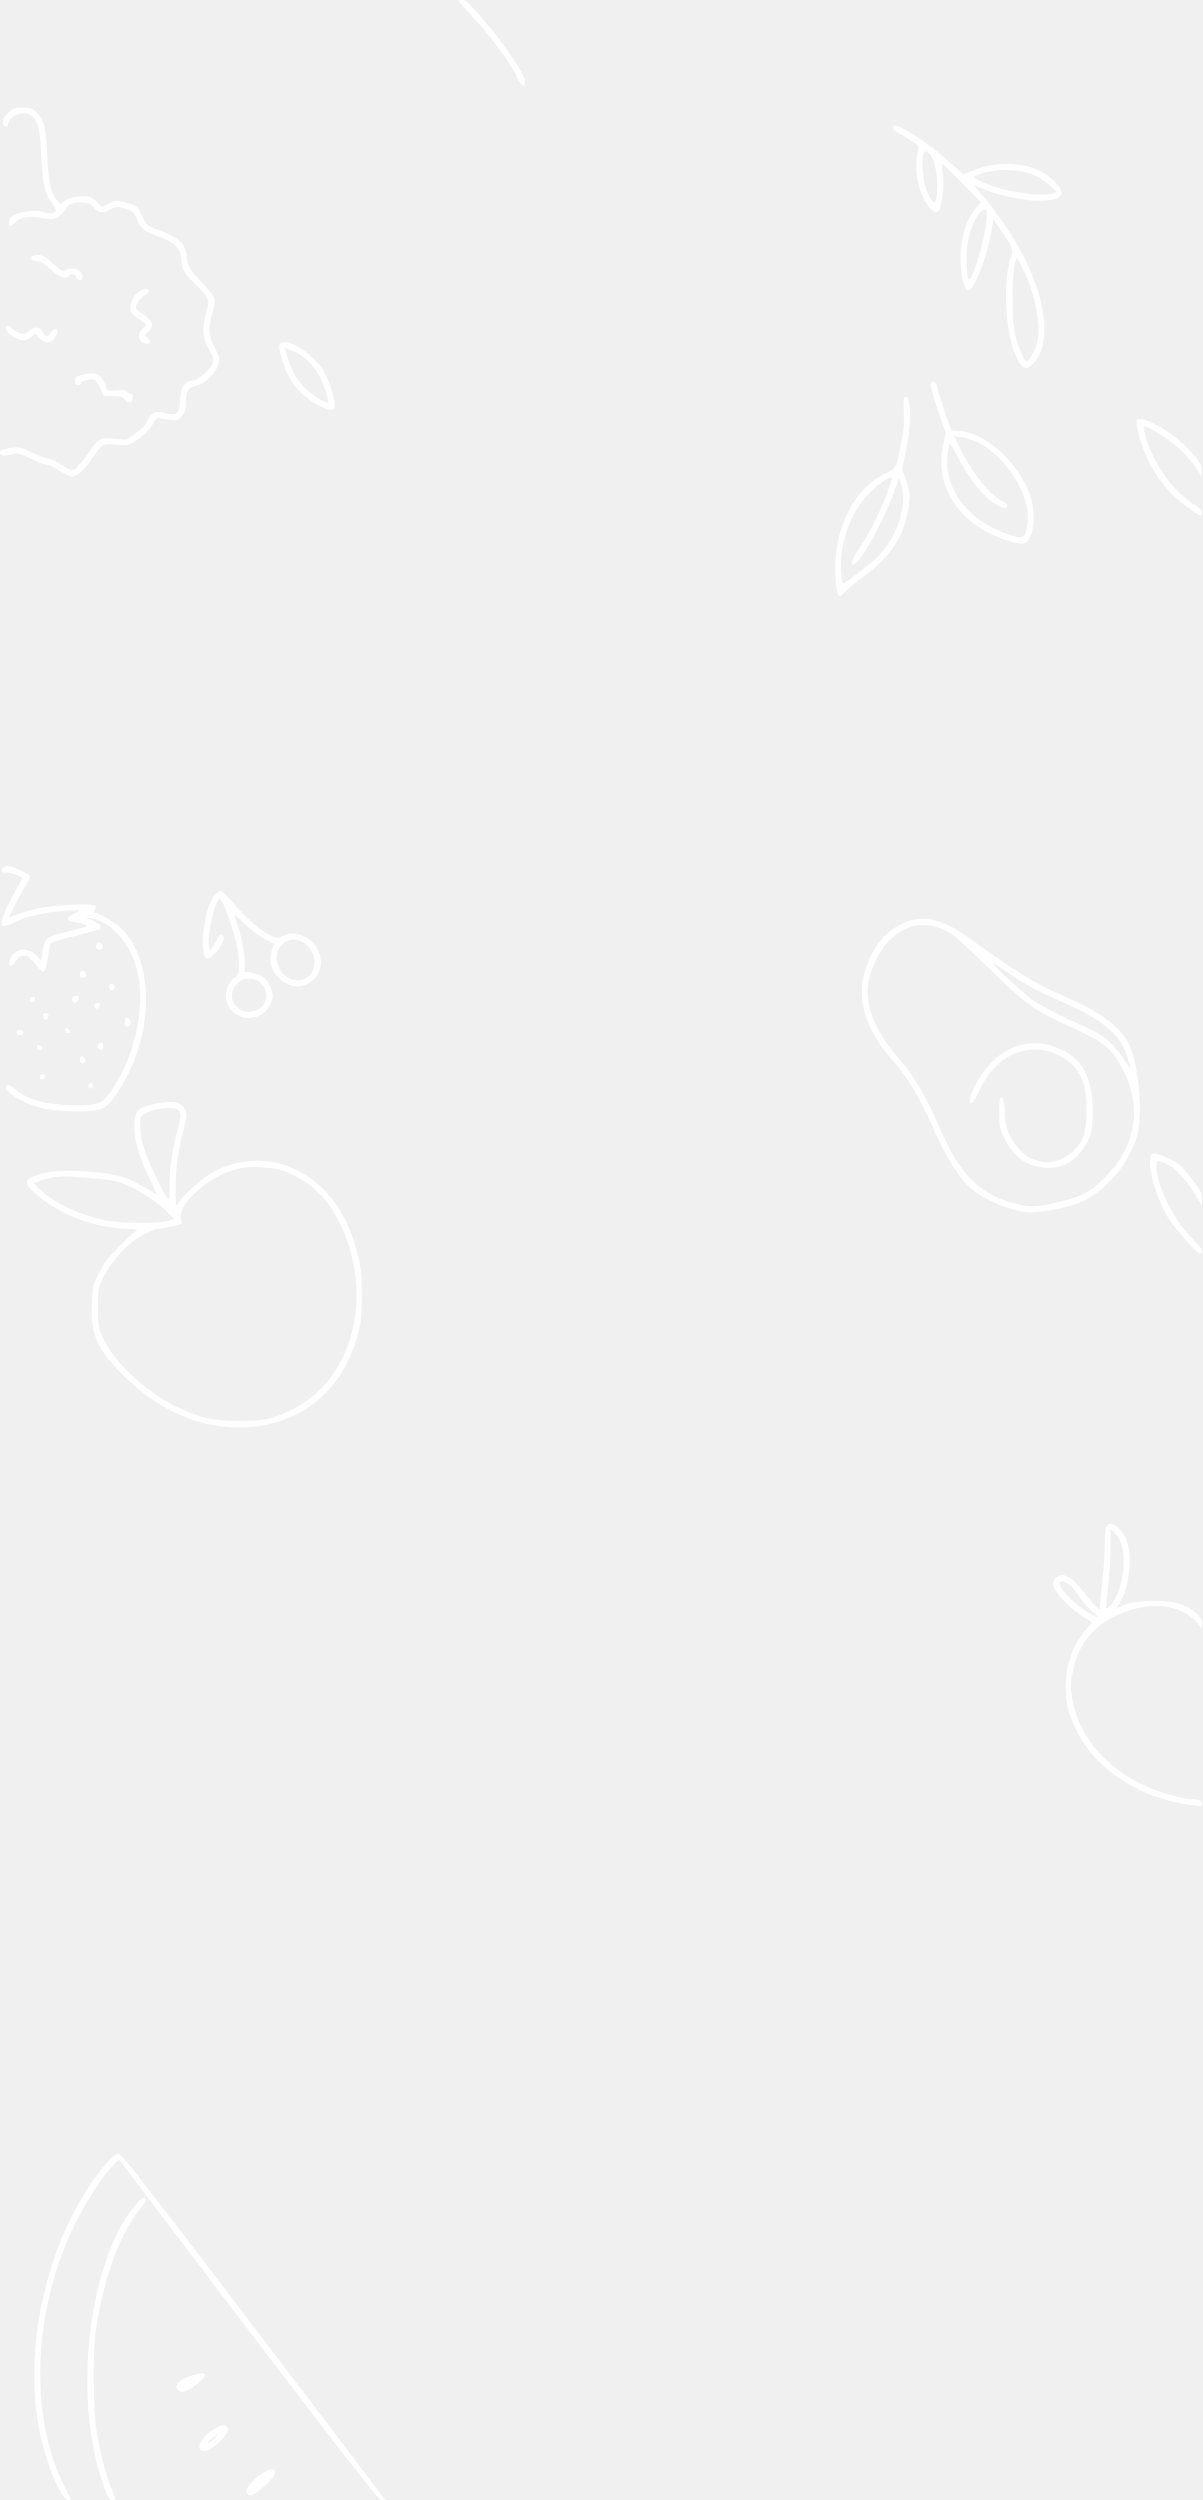
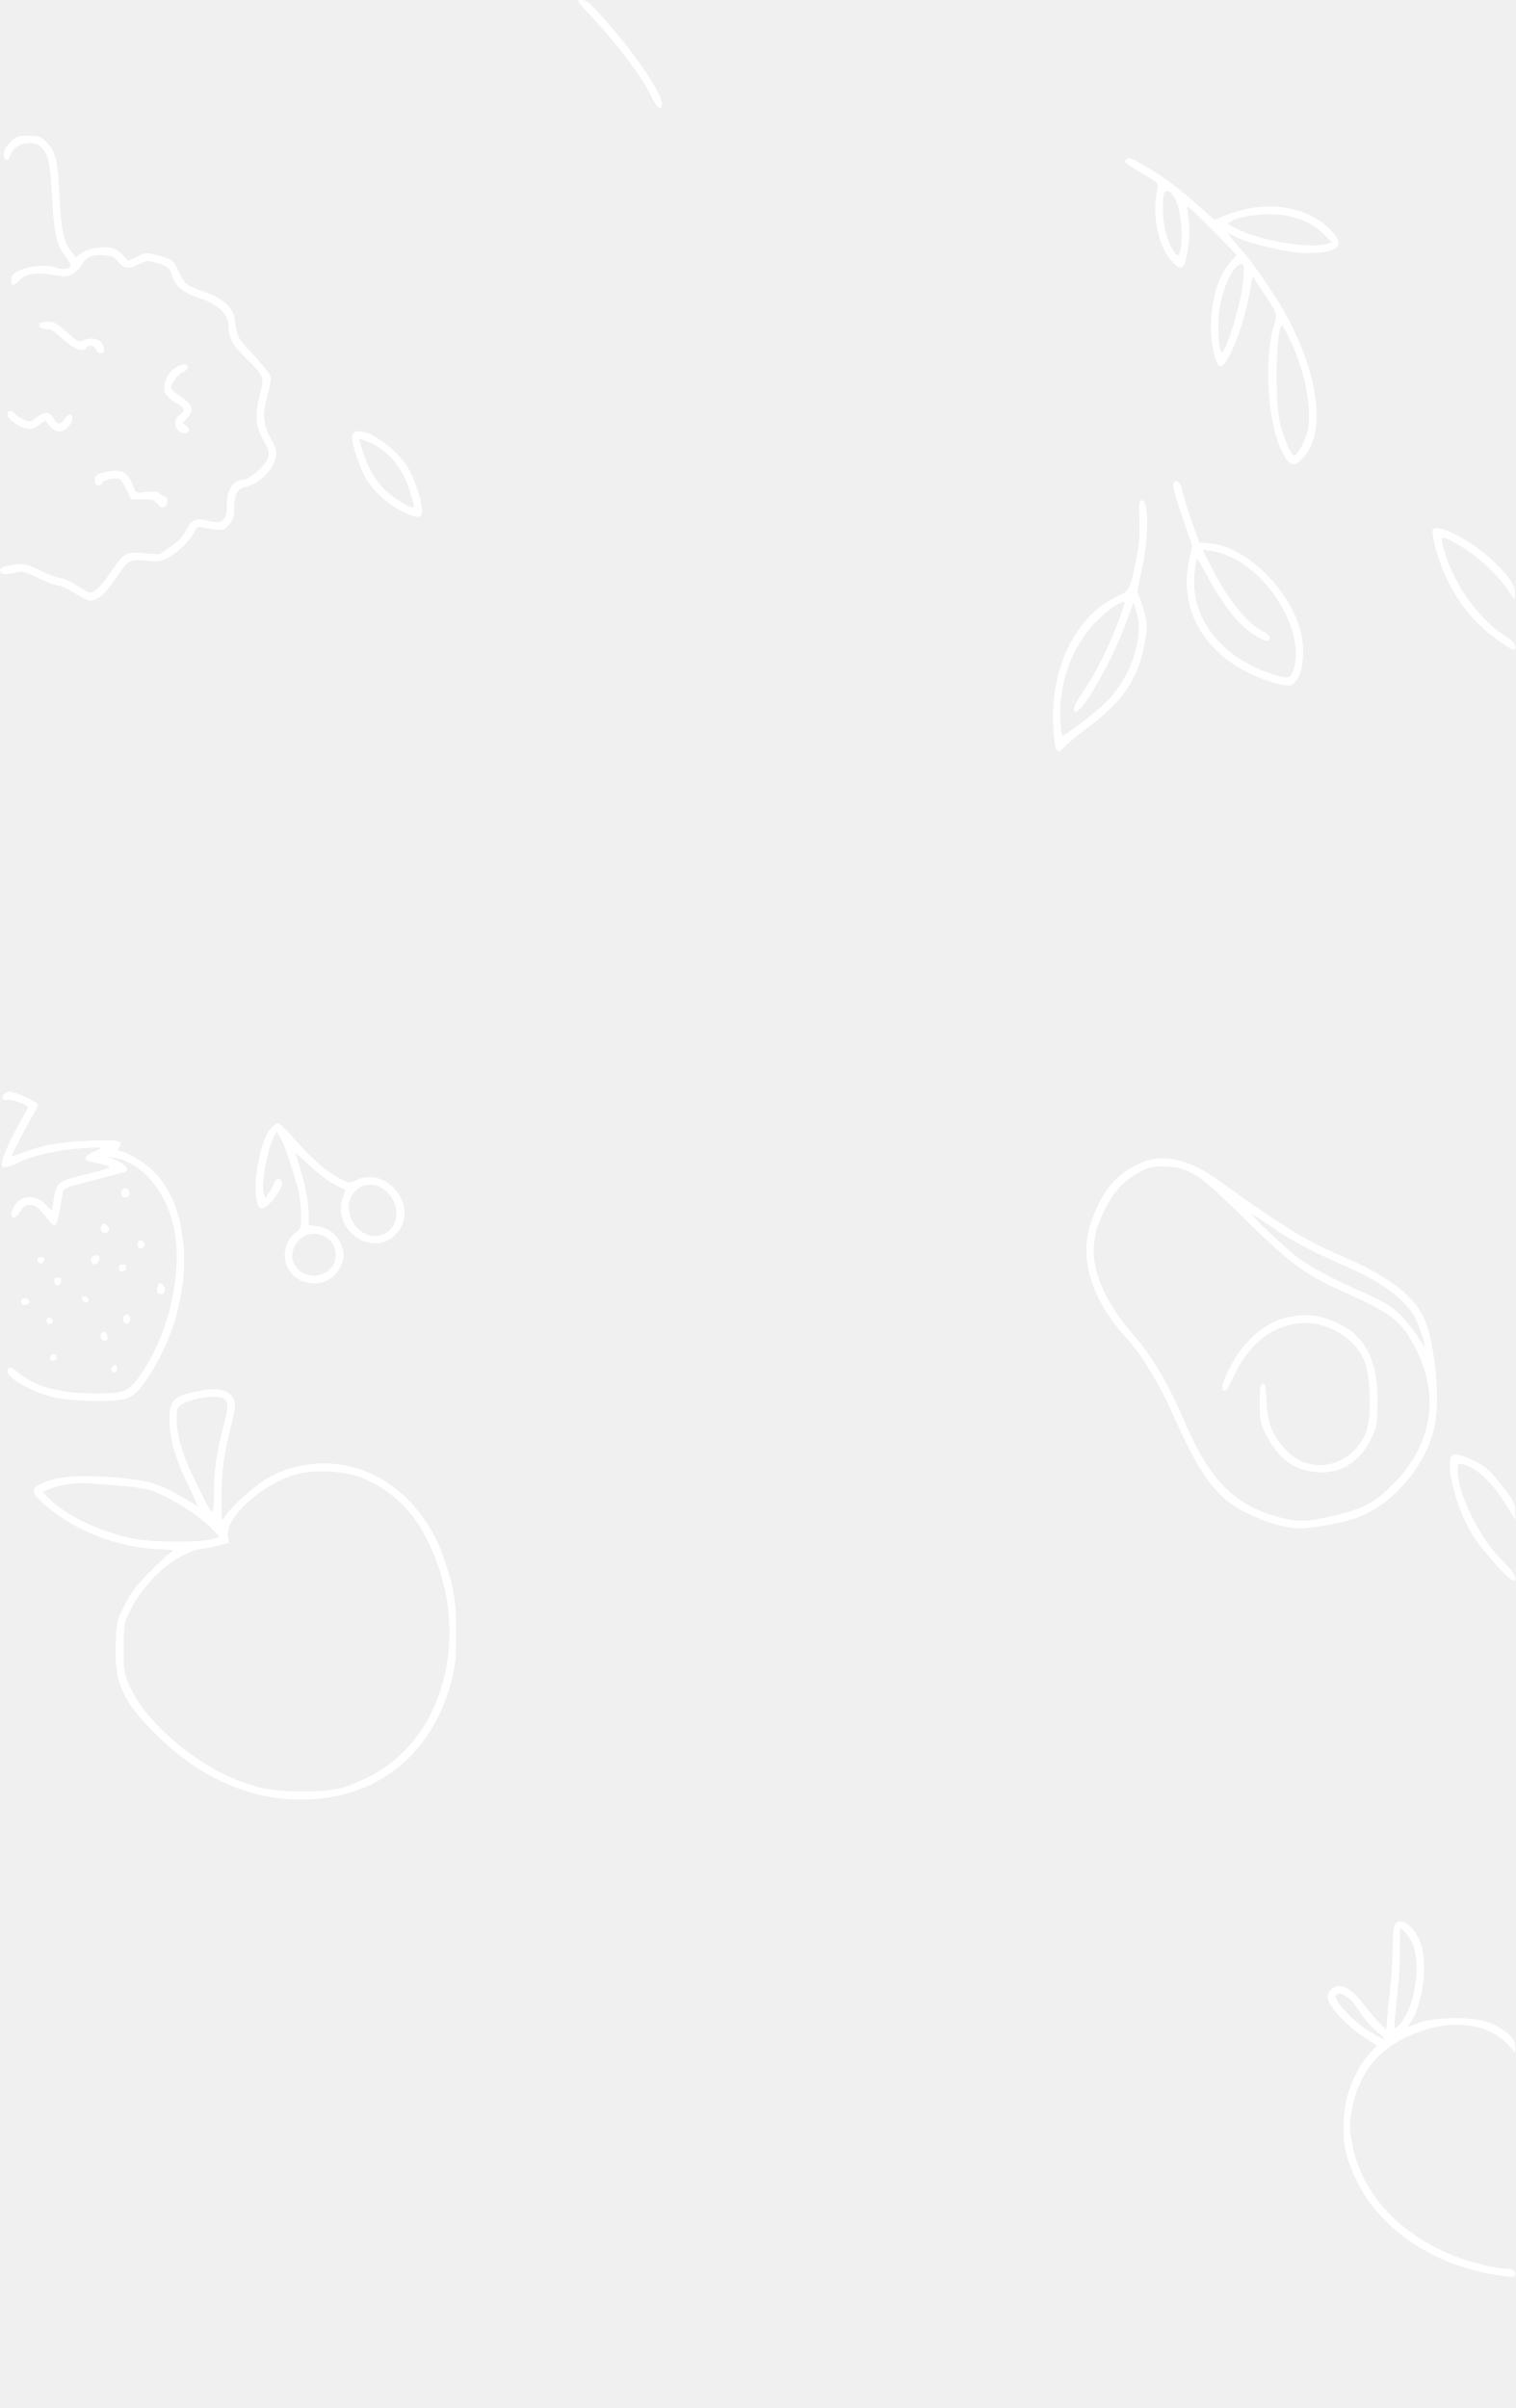
- <svg xmlns="http://www.w3.org/2000/svg" version="1.0" width="815pt" height="1695pt" viewBox="0 0 815 1695" preserveAspectRatio="xMidYMid meet">
-   <g transform="translate(0,1695) scale(0.1,-0.1)" fill="#ffffff" stroke="none">
-     <path d="M3174 16869 c146 -155 285 -340 332 -443 26 -56 54 -75 54 -35 0 58 -146 273 -315 462 -73 83 -90 97 -116 97 -31 0 -31 -1 45 -81z" />
-     <path d="M55 16185 c-24 -25 -35 -45 -35 -65 0 -37 27 -41 36 -5 15 61 120 89 165 44 40 -40 50 -86 59 -268 10 -194 24 -256 69 -316 17 -22 31 -46 31 -52 0 -18 -41 -26 -74 -14 -77 30 -235 -4 -244 -52 -8 -44 8 -52 37 -19 34 36 80 47 154 38 29 -4 68 -9 87 -12 36 -5 79 24 106 72 18 32 55 45 112 41 46 -3 57 -8 79 -35 29 -38 57 -41 114 -11 38 19 43 19 93 5 60 -18 68 -25 85 -78 16 -49 56 -81 133 -107 117 -40 168 -89 168 -164 0 -57 23 -96 96 -167 93 -90 97 -100 73 -185 -30 -110 -26 -176 17 -252 33 -59 34 -66 24 -99 -13 -39 -99 -114 -132 -114 -55 0 -88 -54 -88 -143 0 -81 -28 -100 -111 -75 -53 15 -83 0 -111 -58 -17 -33 -39 -56 -82 -85 l-60 -40 -86 6 c-99 8 -100 7 -187 -120 -27 -38 -60 -76 -75 -84 -25 -14 -29 -13 -89 27 -36 24 -74 42 -90 42 -15 0 -65 18 -111 41 -72 35 -89 39 -128 34 -73 -10 -90 -16 -90 -31 0 -23 26 -27 77 -15 44 12 49 10 130 -28 47 -23 96 -41 110 -41 14 0 52 -18 85 -40 33 -22 70 -40 82 -40 39 0 84 38 134 112 74 110 77 111 165 103 60 -6 82 -4 111 10 52 25 124 92 147 137 17 33 24 39 42 33 12 -4 45 -9 73 -12 47 -5 52 -3 77 27 22 26 27 41 27 88 0 74 16 104 58 113 70 14 144 83 163 152 10 38 8 46 -25 109 -43 82 -46 128 -16 236 12 42 18 83 14 99 -4 14 -44 65 -89 113 -88 93 -90 96 -100 181 -8 77 -62 125 -190 169 -73 25 -83 34 -111 95 -28 64 -36 71 -115 92 -64 16 -65 16 -112 -7 l-48 -24 -28 32 c-16 17 -41 34 -56 38 -47 12 -130 -1 -164 -26 l-33 -23 -24 29 c-42 51 -54 111 -64 301 -9 197 -19 235 -72 291 -29 29 -37 32 -95 32 -58 0 -65 -2 -98 -35z" />
-     <path d="M6057 16093 c-14 -14 -5 -22 84 -74 83 -49 90 -55 85 -79 -34 -147 1 -316 82 -402 48 -52 67 -32 83 91 7 53 8 100 1 142 -5 35 -8 66 -5 69 2 2 63 -55 134 -128 l130 -133 -30 -35 c-62 -70 -97 -170 -107 -299 -9 -116 19 -265 50 -265 41 0 128 225 160 413 l12 72 50 -75 c82 -122 86 -131 69 -180 -57 -161 -41 -510 31 -670 46 -103 75 -111 134 -38 111 139 67 449 -108 763 -56 101 -174 273 -229 334 -23 25 -51 58 -62 73 l-21 26 48 -23 c83 -40 287 -86 382 -86 169 0 209 39 127 124 -128 132 -355 164 -563 80 l-63 -25 -108 96 c-106 92 -180 146 -288 207 -53 30 -67 34 -78 22z m267 -220 c33 -70 43 -242 16 -292 -10 -19 -42 31 -67 104 -18 51 -25 194 -11 228 10 24 41 5 62 -40z m619 -88 c78 -20 128 -47 179 -96 l43 -42 -30 -9 c-93 -27 -357 17 -484 82 -53 26 -54 28 -32 39 69 38 231 50 324 26z m-256 -337 c-10 -131 -100 -423 -121 -390 -14 23 -18 171 -7 236 22 125 78 236 118 236 14 0 15 -12 10 -82z m243 -309 c87 -171 131 -396 101 -514 -13 -51 -55 -125 -72 -125 -15 0 -55 94 -75 175 -30 120 -21 525 12 525 2 0 18 -27 34 -61z" />
-     <path d="M215 15210 c-11 -17 5 -30 36 -30 22 0 45 -14 89 -55 59 -54 108 -72 125 -45 11 18 47 11 52 -10 7 -25 43 -27 43 -2 0 52 -56 77 -114 51 -23 -11 -30 -7 -87 45 -53 47 -68 56 -100 56 -21 0 -41 -4 -44 -10z" />
-     <path d="M931 14964 c-38 -32 -59 -94 -43 -128 6 -14 31 -37 56 -51 53 -31 56 -40 21 -67 -41 -32 -22 -98 28 -98 27 0 32 22 9 40 l-21 17 24 23 c44 42 31 78 -42 124 -24 14 -43 32 -43 39 0 24 40 78 65 87 14 5 25 16 25 25 0 24 -45 18 -79 -11z" />
-     <path d="M40 14720 c0 -23 61 -67 105 -75 23 -5 38 0 64 19 l33 25 25 -30 c32 -38 74 -39 102 -3 24 30 28 64 7 64 -7 0 -21 -11 -30 -25 -22 -33 -37 -31 -58 5 -21 37 -48 39 -93 4 -31 -23 -35 -24 -67 -11 -18 8 -39 21 -47 30 -18 23 -41 21 -41 -3z" />
-     <path d="M1895 14610 c-9 -27 29 -149 68 -223 37 -71 116 -145 198 -186 85 -42 109 -41 109 3 0 52 -45 185 -80 238 -86 130 -273 236 -295 168z m110 -48 c92 -46 163 -138 200 -254 14 -44 23 -83 20 -87 -11 -10 -97 42 -152 92 -55 51 -98 126 -127 225 l-15 53 22 -7 c12 -3 36 -13 52 -22z" />
-     <path d="M564 14411 c-45 -11 -54 -19 -54 -47 0 -17 5 -24 20 -24 11 0 20 6 20 14 0 14 68 30 92 21 8 -3 25 -29 39 -58 l24 -52 60 0 c51 0 63 -4 81 -24 13 -16 27 -22 37 -18 21 8 23 57 3 57 -7 0 -19 7 -26 15 -10 12 -25 14 -71 9 -58 -6 -59 -6 -69 22 -32 88 -65 106 -156 85z" />
-     <path d="M6310 14341 c0 -23 32 -129 72 -240 l30 -84 -17 -80 c-64 -297 119 -560 458 -659 87 -25 100 -22 131 31 24 42 32 149 16 224 -48 231 -290 476 -488 494 l-62 6 -19 52 c-31 83 -70 206 -77 242 -7 37 -44 49 -44 14z m299 -382 c224 -96 405 -406 351 -600 -16 -58 -28 -62 -106 -38 -281 87 -450 299 -430 537 3 41 9 78 12 83 3 6 24 -25 45 -67 52 -101 119 -202 179 -267 49 -54 142 -113 160 -102 21 13 9 31 -36 54 -83 45 -186 176 -274 350 l-42 84 44 -5 c24 -3 67 -16 97 -29z" />
-     <path d="M6128 14153 c3 -81 -1 -133 -17 -208 -36 -175 -33 -170 -104 -203 -224 -105 -362 -391 -342 -708 8 -131 18 -147 63 -98 15 17 70 62 124 102 197 147 278 275 309 482 10 73 9 85 -11 152 -12 40 -26 78 -30 83 -5 6 3 55 16 110 42 170 45 395 6 395 -16 0 -17 -11 -14 -107z m-121 -565 c-59 -149 -114 -257 -182 -358 -52 -76 -65 -117 -33 -105 45 18 193 282 262 471 l43 115 17 -59 c39 -140 -38 -357 -170 -483 -68 -64 -224 -182 -231 -175 -4 4 -8 43 -11 89 -9 191 65 393 191 522 68 69 148 123 155 105 2 -5 -17 -60 -41 -122z" />
-     <path d="M7706 14101 c-4 -5 1 -40 10 -77 48 -208 168 -394 329 -509 92 -65 105 -71 105 -43 0 17 -13 31 -48 53 -160 100 -302 308 -346 508 -9 38 5 35 96 -18 93 -54 195 -148 252 -230 l41 -60 3 32 c4 39 -32 94 -110 169 -118 114 -308 214 -332 175z" />
-     <path d="M20 11065 c-16 -19 -3 -37 21 -30 17 6 109 -27 109 -40 0 -3 -22 -45 -49 -93 -55 -96 -91 -182 -91 -213 0 -18 4 -20 32 -13 18 3 42 12 53 19 46 30 194 67 300 76 162 13 169 12 113 -13 -46 -20 -62 -44 -35 -52 6 -2 39 -9 71 -16 72 -15 66 -19 -77 -54 -165 -41 -163 -40 -182 -160 l-6 -38 -36 36 c-57 56 -135 49 -169 -15 -30 -59 1 -80 35 -24 16 28 26 35 52 35 31 0 39 -6 103 -85 38 -46 43 -36 72 142 5 36 0 34 214 88 58 15 111 29 118 31 35 10 7 45 -54 69 l-39 15 35 -5 c148 -23 280 -174 324 -372 54 -243 -28 -593 -189 -812 -57 -77 -83 -86 -245 -85 -182 1 -318 39 -403 113 -20 18 -41 30 -47 26 -48 -30 78 -116 228 -157 92 -25 329 -31 399 -10 48 14 86 56 151 166 216 361 216 836 0 1055 -48 48 -152 111 -186 111 -10 0 -10 4 0 20 23 36 -4 42 -167 35 -152 -6 -251 -24 -359 -66 -28 -10 -52 -19 -54 -19 -5 0 88 180 117 226 17 26 28 51 24 56 -9 15 -126 68 -149 68 -12 0 -27 -7 -34 -15z" />
-     <path d="M1458 10883 c-74 -79 -116 -422 -52 -431 36 -5 127 119 109 148 -11 18 -34 10 -41 -12 -3 -13 -16 -36 -27 -52 l-20 -29 -9 24 c-15 40 18 233 52 299 l18 34 21 -34 c24 -39 85 -227 101 -309 5 -30 10 -82 10 -115 0 -57 -3 -64 -28 -83 -59 -43 -78 -128 -43 -193 59 -111 226 -109 280 4 26 52 26 79 1 133 -22 49 -66 80 -127 89 l-43 6 0 58 c0 64 -18 158 -50 260 -11 36 -20 67 -20 69 0 2 34 -28 75 -67 41 -40 101 -85 134 -101 l59 -30 -15 -42 c-59 -174 160 -326 285 -198 134 137 -40 374 -213 292 -35 -17 -37 -16 -88 9 -67 34 -145 101 -242 211 -42 48 -83 87 -89 87 -7 0 -24 -12 -38 -27z m602 -326 c95 -63 96 -205 3 -244 -136 -56 -255 146 -142 241 39 33 93 34 139 3z m-303 -263 c65 -42 65 -145 0 -184 -109 -67 -232 42 -167 148 36 59 109 75 167 36z" />
-     <path d="M6139 10697 c-131 -55 -209 -145 -269 -313 -70 -194 -4 -418 182 -623 90 -98 186 -257 262 -431 106 -240 181 -361 277 -444 90 -78 290 -156 399 -156 68 0 229 30 304 56 197 70 380 286 423 499 31 154 -4 472 -65 590 -62 120 -197 218 -452 327 -180 77 -309 157 -645 399 -159 115 -296 147 -416 96z m272 -56 c52 -26 105 -72 284 -247 258 -252 320 -297 554 -402 242 -109 293 -150 371 -307 121 -243 81 -497 -111 -699 -116 -122 -174 -152 -379 -197 -108 -24 -157 -23 -250 1 -234 61 -372 197 -501 496 -97 226 -177 363 -288 491 -189 220 -250 417 -182 593 54 138 114 217 207 270 62 35 82 39 165 36 50 -2 81 -11 130 -35z m438 -296 c104 -72 207 -125 417 -218 174 -76 303 -177 348 -270 28 -59 62 -173 43 -143 -108 166 -158 212 -305 276 -159 70 -293 139 -357 185 -63 45 -276 244 -262 245 4 0 56 -34 116 -75z" />
-     <path d="M6922 9865 c-122 -27 -240 -132 -313 -279 -38 -78 -45 -116 -20 -116 6 0 26 34 46 77 75 162 184 257 324 283 156 28 326 -63 382 -206 33 -85 35 -315 3 -385 -84 -180 -294 -225 -425 -90 -74 77 -103 147 -107 264 -4 84 -7 98 -21 95 -13 -3 -16 -19 -16 -103 0 -93 2 -105 32 -166 65 -131 149 -195 273 -206 126 -12 231 52 292 175 31 62 33 75 36 182 7 231 -60 373 -211 443 -98 46 -170 55 -275 32z" />
-     <path d="M654 10545 c-7 -18 3 -35 21 -35 18 0 26 15 19 34 -8 20 -33 21 -40 1z" />
-     <path d="M544 10355 c-7 -18 3 -35 21 -35 21 0 28 19 15 35 -16 19 -29 19 -36 0z" />
-     <path d="M740 10261 c0 -11 4 -22 8 -25 14 -9 35 12 29 28 -9 23 -37 20 -37 -3z" />
-     <path d="M497 10193 c-15 -14 -7 -43 12 -43 18 0 35 33 23 44 -7 8 -27 7 -35 -1z" />
-     <path d="M202 10173 c2 -10 10 -18 18 -18 8 0 16 8 18 18 2 12 -3 17 -18 17 -15 0 -20 -5 -18 -17z" />
-     <path d="M640 10129 c0 -25 33 -22 38 4 2 12 -3 17 -17 17 -15 0 -21 -6 -21 -21z" />
-     <path d="M292 10058 c2 -13 10 -23 18 -23 8 0 16 10 18 23 3 17 -2 22 -18 22 -16 0 -21 -5 -18 -22z" />
-     <path d="M847 10028 c-7 -26 -1 -38 19 -38 20 0 29 27 14 45 -17 21 -27 19 -33 -7z" />
-     <path d="M442 9963 c4 -21 33 -25 33 -3 0 8 -8 16 -18 18 -14 3 -18 -1 -15 -15z" />
-     <path d="M115 9960 c-4 -7 -3 -16 3 -22 14 -14 45 -2 40 15 -6 16 -34 21 -43 7z" />
-     <path d="M663 9864 c-7 -18 11 -39 26 -30 17 11 13 46 -4 46 -9 0 -18 -7 -22 -16z" />
-     <path d="M257 9863 c-4 -3 -7 -12 -7 -20 0 -15 26 -18 34 -4 7 11 -18 33 -27 24z" />
-     <path d="M544 9776 c-7 -19 3 -36 22 -36 10 0 14 8 12 22 -4 26 -26 36 -34 14z" />
-     <path d="M277 9664 c-14 -14 -7 -35 11 -32 9 2 17 10 17 17 0 16 -18 25 -28 15z" />
-     <path d="M607 9603 c-13 -12 -7 -33 8 -33 8 0 15 9 15 20 0 20 -11 26 -23 13z" />
-     <path d="M1050 9466 c-124 -27 -144 -53 -138 -175 6 -100 36 -197 107 -343 26 -54 47 -98 45 -98 -1 0 -39 22 -84 49 -110 67 -181 89 -330 103 -231 20 -350 10 -442 -38 -41 -21 -35 -46 23 -98 163 -147 398 -239 632 -248 72 -3 76 -4 55 -17 -13 -8 -64 -56 -114 -106 -74 -75 -100 -108 -135 -180 -43 -87 -43 -88 -47 -214 -6 -196 35 -293 197 -459 249 -256 539 -383 846 -369 379 17 661 251 762 633 22 85 26 120 26 254 1 173 -8 234 -59 390 -142 440 -558 647 -933 463 -74 -36 -210 -155 -254 -223 -15 -24 -16 -19 -16 101 -1 133 13 239 54 400 20 79 23 102 14 128 -20 58 -89 74 -209 47z m149 -36 c31 -16 32 -37 2 -153 -37 -143 -51 -242 -51 -370 -1 -124 -2 -123 -95 68 -73 148 -105 252 -105 342 0 56 3 64 26 79 51 34 186 55 223 34z m732 -422 c141 -52 261 -153 336 -283 287 -495 150 -1121 -292 -1335 -129 -63 -188 -75 -360 -74 -161 1 -243 18 -380 78 -225 100 -462 314 -537 486 -32 72 -33 80 -33 205 0 121 2 134 28 190 59 127 178 254 288 308 41 21 84 37 97 37 13 0 52 7 88 16 l66 17 -6 37 c-16 102 194 288 381 335 86 22 239 14 324 -17z m-1286 -48 c83 -6 140 -16 185 -32 90 -33 244 -131 302 -192 l49 -51 -43 -13 c-64 -18 -315 -17 -414 2 -188 37 -380 130 -472 229 l-23 25 45 17 c56 21 145 34 206 28 25 -2 99 -8 165 -13z" />
-     <path d="M7804 9116 c-27 -71 32 -285 117 -423 51 -82 195 -243 218 -243 28 0 6 44 -45 92 -130 122 -254 368 -254 502 0 37 1 38 28 31 78 -19 162 -101 246 -240 l36 -60 0 43 c0 48 -10 65 -98 174 -41 52 -68 75 -116 98 -81 40 -124 48 -132 26z" />
-     <path d="M7500 6594 c-6 -14 -10 -69 -10 -122 0 -53 -5 -140 -11 -192 -6 -52 -14 -129 -17 -170 l-7 -75 -40 40 c-22 23 -59 67 -83 98 -44 60 -93 97 -127 97 -34 0 -65 -28 -65 -60 0 -43 100 -154 192 -213 l74 -48 -37 -40 c-88 -95 -143 -244 -143 -389 -1 -118 14 -180 69 -295 135 -280 442 -476 813 -518 36 -4 42 -2 42 13 0 20 -19 30 -56 30 -49 0 -181 32 -268 66 -293 113 -497 331 -550 587 -20 94 -20 132 -1 222 36 172 131 294 287 369 220 105 438 86 556 -48 l32 -37 0 35 c0 43 -56 95 -139 128 -81 33 -288 33 -376 0 -32 -12 -61 -22 -63 -22 -2 0 6 13 17 28 60 85 89 294 56 407 -29 103 -122 172 -145 109z m105 -118 c39 -130 -7 -352 -88 -423 -20 -18 -20 -17 -13 62 4 44 11 116 16 160 5 44 9 131 9 194 l1 115 30 -29 c17 -17 37 -51 45 -79z m-365 -263 c30 -20 39 -31 86 -101 20 -29 56 -69 80 -89 63 -51 48 -51 -36 -1 -92 54 -201 172 -185 198 9 15 27 12 55 -7z" />
-     <path d="M754 2318 c-403 -435 -613 -1241 -484 -1862 44 -211 142 -448 188 -454 28 -4 29 -7 -18 83 -245 480 -219 1195 65 1780 69 143 176 310 252 393 l48 53 184 -243 c1271 -1677 1573 -2068 1597 -2068 l26 0 -29 38 c-15 21 -417 550 -892 1175 -668 878 -870 1137 -886 1137 -12 0 -35 -15 -51 -32z" />
-     <path d="M929 2013 c-327 -373 -440 -1304 -231 -1903 33 -92 43 -110 67 -110 22 0 22 1 -11 82 -40 101 -78 246 -101 393 -21 136 -24 523 -5 660 52 371 167 682 314 853 15 18 28 39 28 47 0 26 -27 16 -61 -22z" />
-     <path d="M1302 845 c-84 -26 -126 -70 -96 -100 23 -23 56 -13 126 38 88 64 74 95 -30 62z" />
-     <path d="M1467 489 c-99 -52 -152 -149 -86 -157 51 -6 184 122 163 156 -16 24 -33 24 -77 1z m-8 -65 c-13 -14 -33 -30 -44 -35 -11 -6 -2 6 20 25 47 42 58 47 24 10z" />
-     <path d="M1803 195 c-56 -24 -134 -105 -131 -134 5 -43 38 -38 102 16 109 91 126 160 29 118z" />
+ <svg xmlns="http://www.w3.org/2000/svg" version="1.0" width="815pt" height="1295pt" viewBox="0 0 815 1295" preserveAspectRatio="xMidYMid meet">
+   <g transform="translate(0,1295) scale(0.1,-0.1)" fill="#ffffff" stroke="none">
+     <path d="M3174 12869 c146 -155 285 -340 332 -443 26 -56 54 -75 54 -35 0 58 -146 273 -315 462 -73 83 -90 97 -116 97 -31 0 -31 -1 45 -81z" />
+     <path d="M55 12185 c-24 -25 -35 -45 -35 -65 0 -37 27 -41 36 -5 15 61 120 89 165 44 40 -40 50 -86 59 -268 10 -194 24 -256 69 -316 17 -22 31 -46 31 -52 0 -18 -41 -26 -74 -14 -77 30 -235 -4 -244 -52 -8 -44 8 -52 37 -19 34 36 80 47 154 38 29 -4 68 -9 87 -12 36 -5 79 24 106 72 18 32 55 45 112 41 46 -3 57 -8 79 -35 29 -38 57 -41 114 -11 38 19 43 19 93 5 60 -18 68 -25 85 -78 16 -49 56 -81 133 -107 117 -40 168 -89 168 -164 0 -57 23 -96 96 -167 93 -90 97 -100 73 -185 -30 -110 -26 -176 17 -252 33 -59 34 -66 24 -99 -13 -39 -99 -114 -132 -114 -55 0 -88 -54 -88 -143 0 -81 -28 -100 -111 -75 -53 15 -83 0 -111 -58 -17 -33 -39 -56 -82 -85 l-60 -40 -86 6 c-99 8 -100 7 -187 -120 -27 -38 -60 -76 -75 -84 -25 -14 -29 -13 -89 27 -36 24 -74 42 -90 42 -15 0 -65 18 -111 41 -72 35 -89 39 -128 34 -73 -10 -90 -16 -90 -31 0 -23 26 -27 77 -15 44 12 49 10 130 -28 47 -23 96 -41 110 -41 14 0 52 -18 85 -40 33 -22 70 -40 82 -40 39 0 84 38 134 112 74 110 77 111 165 103 60 -6 82 -4 111 10 52 25 124 92 147 137 17 33 24 39 42 33 12 -4 45 -9 73 -12 47 -5 52 -3 77 27 22 26 27 41 27 88 0 74 16 104 58 113 70 14 144 83 163 152 10 38 8 46 -25 109 -43 82 -46 128 -16 236 12 42 18 83 14 99 -4 14 -44 65 -89 113 -88 93 -90 96 -100 181 -8 77 -62 125 -190 169 -73 25 -83 34 -111 95 -28 64 -36 71 -115 92 -64 16 -65 16 -112 -7 l-48 -24 -28 32 c-16 17 -41 34 -56 38 -47 12 -130 -1 -164 -26 l-33 -23 -24 29 c-42 51 -54 111 -64 301 -9 197 -19 235 -72 291 -29 29 -37 32 -95 32 -58 0 -65 -2 -98 -35z" />
+     <path d="M6057 12093 c-14 -14 -5 -22 84 -74 83 -49 90 -55 85 -79 -34 -147 1 -316 82 -402 48 -52 67 -32 83 91 7 53 8 100 1 142 -5 35 -8 66 -5 69 2 2 63 -55 134 -128 l130 -133 -30 -35 c-62 -70 -97 -170 -107 -299 -9 -116 19 -265 50 -265 41 0 128 225 160 413 l12 72 50 -75 c82 -122 86 -131 69 -180 -57 -161 -41 -510 31 -670 46 -103 75 -111 134 -38 111 139 67 449 -108 763 -56 101 -174 273 -229 334 -23 25 -51 58 -62 73 l-21 26 48 -23 c83 -40 287 -86 382 -86 169 0 209 39 127 124 -128 132 -355 164 -563 80 l-63 -25 -108 96 c-106 92 -180 146 -288 207 -53 30 -67 34 -78 22z m267 -220 c33 -70 43 -242 16 -292 -10 -19 -42 31 -67 104 -18 51 -25 194 -11 228 10 24 41 5 62 -40z m619 -88 c78 -20 128 -47 179 -96 l43 -42 -30 -9 c-93 -27 -357 17 -484 82 -53 26 -54 28 -32 39 69 38 231 50 324 26z m-256 -337 c-10 -131 -100 -423 -121 -390 -14 23 -18 171 -7 236 22 125 78 236 118 236 14 0 15 -12 10 -82z m243 -309 c87 -171 131 -396 101 -514 -13 -51 -55 -125 -72 -125 -15 0 -55 94 -75 175 -30 120 -21 525 12 525 2 0 18 -27 34 -61z" />
+     <path d="M215 11210 c-11 -17 5 -30 36 -30 22 0 45 -14 89 -55 59 -54 108 -72 125 -45 11 18 47 11 52 -10 7 -25 43 -27 43 -2 0 52 -56 77 -114 51 -23 -11 -30 -7 -87 45 -53 47 -68 56 -100 56 -21 0 -41 -4 -44 -10z" />
+     <path d="M931 10964 c-38 -32 -59 -94 -43 -128 6 -14 31 -37 56 -51 53 -31 56 -40 21 -67 -41 -32 -22 -98 28 -98 27 0 32 22 9 40 l-21 17 24 23 c44 42 31 78 -42 124 -24 14 -43 32 -43 39 0 24 40 78 65 87 14 5 25 16 25 25 0 24 -45 18 -79 -11z" />
+     <path d="M40 10720 c0 -23 61 -67 105 -75 23 -5 38 0 64 19 l33 25 25 -30 c32 -38 74 -39 102 -3 24 30 28 64 7 64 -7 0 -21 -11 -30 -25 -22 -33 -37 -31 -58 5 -21 37 -48 39 -93 4 -31 -23 -35 -24 -67 -11 -18 8 -39 21 -47 30 -18 23 -41 21 -41 -3z" />
+     <path d="M1895 10610 c-9 -27 29 -149 68 -223 37 -71 116 -145 198 -186 85 -42 109 -41 109 3 0 52 -45 185 -80 238 -86 130 -273 236 -295 168z m110 -48 c92 -46 163 -138 200 -254 14 -44 23 -83 20 -87 -11 -10 -97 42 -152 92 -55 51 -98 126 -127 225 l-15 53 22 -7 c12 -3 36 -13 52 -22z" />
+     <path d="M564 10411 c-45 -11 -54 -19 -54 -47 0 -17 5 -24 20 -24 11 0 20 6 20 14 0 14 68 30 92 21 8 -3 25 -29 39 -58 l24 -52 60 0 c51 0 63 -4 81 -24 13 -16 27 -22 37 -18 21 8 23 57 3 57 -7 0 -19 7 -26 15 -10 12 -25 14 -71 9 -58 -6 -59 -6 -69 22 -32 88 -65 106 -156 85z" />
+     <path d="M6310 10341 c0 -23 32 -129 72 -240 l30 -84 -17 -80 c-64 -297 119 -560 458 -659 87 -25 100 -22 131 31 24 42 32 149 16 224 -48 231 -290 476 -488 494 l-62 6 -19 52 c-31 83 -70 206 -77 242 -7 37 -44 49 -44 14z m299 -382 c224 -96 405 -406 351 -600 -16 -58 -28 -62 -106 -38 -281 87 -450 299 -430 537 3 41 9 78 12 83 3 6 24 -25 45 -67 52 -101 119 -202 179 -267 49 -54 142 -113 160 -102 21 13 9 31 -36 54 -83 45 -186 176 -274 350 l-42 84 44 -5 c24 -3 67 -16 97 -29z" />
+     <path d="M6128 10153 c3 -81 -1 -133 -17 -208 -36 -175 -33 -170 -104 -203 -224 -105 -362 -391 -342 -708 8 -131 18 -147 63 -98 15 17 70 62 124 102 197 147 278 275 309 482 10 73 9 85 -11 152 -12 40 -26 78 -30 83 -5 6 3 55 16 110 42 170 45 395 6 395 -16 0 -17 -11 -14 -107z m-121 -565 c-59 -149 -114 -257 -182 -358 -52 -76 -65 -117 -33 -105 45 18 193 282 262 471 l43 115 17 -59 c39 -140 -38 -357 -170 -483 -68 -64 -224 -182 -231 -175 -4 4 -8 43 -11 89 -9 191 65 393 191 522 68 69 148 123 155 105 2 -5 -17 -60 -41 -122z" />
+     <path d="M7706 10101 c-4 -5 1 -40 10 -77 48 -208 168 -394 329 -509 92 -65 105 -71 105 -43 0 17 -13 31 -48 53 -160 100 -302 308 -346 508 -9 38 5 35 96 -18 93 -54 195 -148 252 -230 l41 -60 3 32 c4 39 -32 94 -110 169 -118 114 -308 214 -332 175z" />
+     <path d="M20 7065 c-16 -19 -3 -37 21 -30 17 6 109 -27 109 -40 0 -3 -22 -45 -49 -93 -55 -96 -91 -182 -91 -213 0 -18 4 -20 32 -13 18 3 42 12 53 19 46 30 194 67 300 76 162 13 169 12 113 -13 -46 -20 -62 -44 -35 -52 6 -2 39 -9 71 -16 72 -15 66 -19 -77 -54 -165 -41 -163 -40 -182 -160 l-6 -38 -36 36 c-57 56 -135 49 -169 -15 -30 -59 1 -80 35 -24 16 28 26 35 52 35 31 0 39 -6 103 -85 38 -46 43 -36 72 142 5 36 0 34 214 88 58 15 111 29 118 31 35 10 7 45 -54 69 l-39 15 35 -5 c148 -23 280 -174 324 -372 54 -243 -28 -593 -189 -812 -57 -77 -83 -86 -245 -85 -182 1 -318 39 -403 113 -20 18 -41 30 -47 26 -48 -30 78 -116 228 -157 92 -25 329 -31 399 -10 48 14 86 56 151 166 216 361 216 836 0 1055 -48 48 -152 111 -186 111 -10 0 -10 4 0 20 23 36 -4 42 -167 35 -152 -6 -251 -24 -359 -66 -28 -10 -52 -19 -54 -19 -5 0 88 180 117 226 17 26 28 51 24 56 -9 15 -126 68 -149 68 -12 0 -27 -7 -34 -15z" />
+     <path d="M1458 6883 c-74 -79 -116 -422 -52 -431 36 -5 127 119 109 148 -11 18 -34 10 -41 -12 -3 -13 -16 -36 -27 -52 l-20 -29 -9 24 c-15 40 18 233 52 299 l18 34 21 -34 c24 -39 85 -227 101 -309 5 -30 10 -82 10 -115 0 -57 -3 -64 -28 -83 -59 -43 -78 -128 -43 -193 59 -111 226 -109 280 4 26 52 26 79 1 133 -22 49 -66 80 -127 89 l-43 6 0 58 c0 64 -18 158 -50 260 -11 36 -20 67 -20 69 0 2 34 -28 75 -67 41 -40 101 -85 134 -101 l59 -30 -15 -42 c-59 -174 160 -326 285 -198 134 137 -40 374 -213 292 -35 -17 -37 -16 -88 9 -67 34 -145 101 -242 211 -42 48 -83 87 -89 87 -7 0 -24 -12 -38 -27z m602 -326 c95 -63 96 -205 3 -244 -136 -56 -255 146 -142 241 39 33 93 34 139 3z m-303 -263 c65 -42 65 -145 0 -184 -109 -67 -232 42 -167 148 36 59 109 75 167 36z" />
+     <path d="M6139 6697 c-131 -55 -209 -145 -269 -313 -70 -194 -4 -418 182 -623 90 -98 186 -257 262 -431 106 -240 181 -361 277 -444 90 -78 290 -156 399 -156 68 0 229 30 304 56 197 70 380 286 423 499 31 154 -4 472 -65 590 -62 120 -197 218 -452 327 -180 77 -309 157 -645 399 -159 115 -296 147 -416 96z m272 -56 c52 -26 105 -72 284 -247 258 -252 320 -297 554 -402 242 -109 293 -150 371 -307 121 -243 81 -497 -111 -699 -116 -122 -174 -152 -379 -197 -108 -24 -157 -23 -250 1 -234 61 -372 197 -501 496 -97 226 -177 363 -288 491 -189 220 -250 417 -182 593 54 138 114 217 207 270 62 35 82 39 165 36 50 -2 81 -11 130 -35z m438 -296 c104 -72 207 -125 417 -218 174 -76 303 -177 348 -270 28 -59 62 -173 43 -143 -108 166 -158 212 -305 276 -159 70 -293 139 -357 185 -63 45 -276 244 -262 245 4 0 56 -34 116 -75z" />
+     <path d="M6922 5865 c-122 -27 -240 -132 -313 -279 -38 -78 -45 -116 -20 -116 6 0 26 34 46 77 75 162 184 257 324 283 156 28 326 -63 382 -206 33 -85 35 -315 3 -385 -84 -180 -294 -225 -425 -90 -74 77 -103 147 -107 264 -4 84 -7 98 -21 95 -13 -3 -16 -19 -16 -103 0 -93 2 -105 32 -166 65 -131 149 -195 273 -206 126 -12 231 52 292 175 31 62 33 75 36 182 7 231 -60 373 -211 443 -98 46 -170 55 -275 32z" />
+     <path d="M654 6545 c-7 -18 3 -35 21 -35 18 0 26 15 19 34 -8 20 -33 21 -40 1z" />
+     <path d="M544 6355 c-7 -18 3 -35 21 -35 21 0 28 19 15 35 -16 19 -29 19 -36 0z" />
+     <path d="M740 6261 c0 -11 4 -22 8 -25 14 -9 35 12 29 28 -9 23 -37 20 -37 -3z" />
+     <path d="M497 6193 c-15 -14 -7 -43 12 -43 18 0 35 33 23 44 -7 8 -27 7 -35 -1z" />
+     <path d="M202 6173 c2 -10 10 -18 18 -18 8 0 16 8 18 18 2 12 -3 17 -18 17 -15 0 -20 -5 -18 -17z" />
+     <path d="M640 6129 c0 -25 33 -22 38 4 2 12 -3 17 -17 17 -15 0 -21 -6 -21 -21z" />
+     <path d="M292 6058 c2 -13 10 -23 18 -23 8 0 16 10 18 23 3 17 -2 22 -18 22 -16 0 -21 -5 -18 -22z" />
+     <path d="M847 6028 c-7 -26 -1 -38 19 -38 20 0 29 27 14 45 -17 21 -27 19 -33 -7z" />
+     <path d="M442 5963 c4 -21 33 -25 33 -3 0 8 -8 16 -18 18 -14 3 -18 -1 -15 -15z" />
+     <path d="M115 5960 c-4 -7 -3 -16 3 -22 14 -14 45 -2 40 15 -6 16 -34 21 -43 7z" />
+     <path d="M663 5864 c-7 -18 11 -39 26 -30 17 11 13 46 -4 46 -9 0 -18 -7 -22 -16z" />
+     <path d="M257 5863 c-4 -3 -7 -12 -7 -20 0 -15 26 -18 34 -4 7 11 -18 33 -27 24z" />
+     <path d="M544 5776 c-7 -19 3 -36 22 -36 10 0 14 8 12 22 -4 26 -26 36 -34 14z" />
+     <path d="M277 5664 c-14 -14 -7 -35 11 -32 9 2 17 10 17 17 0 16 -18 25 -28 15z" />
+     <path d="M607 5603 c-13 -12 -7 -33 8 -33 8 0 15 9 15 20 0 20 -11 26 -23 13z" />
+     <path d="M1050 5466 c-124 -27 -144 -53 -138 -175 6 -100 36 -197 107 -343 26 -54 47 -98 45 -98 -1 0 -39 22 -84 49 -110 67 -181 89 -330 103 -231 20 -350 10 -442 -38 -41 -21 -35 -46 23 -98 163 -147 398 -239 632 -248 72 -3 76 -4 55 -17 -13 -8 -64 -56 -114 -106 -74 -75 -100 -108 -135 -180 -43 -87 -43 -88 -47 -214 -6 -196 35 -293 197 -459 249 -256 539 -383 846 -369 379 17 661 251 762 633 22 85 26 120 26 254 1 173 -8 234 -59 390 -142 440 -558 647 -933 463 -74 -36 -210 -155 -254 -223 -15 -24 -16 -19 -16 101 -1 133 13 239 54 400 20 79 23 102 14 128 -20 58 -89 74 -209 47z m149 -36 c31 -16 32 -37 2 -153 -37 -143 -51 -242 -51 -370 -1 -124 -2 -123 -95 68 -73 148 -105 252 -105 342 0 56 3 64 26 79 51 34 186 55 223 34z m732 -422 c141 -52 261 -153 336 -283 287 -495 150 -1121 -292 -1335 -129 -63 -188 -75 -360 -74 -161 1 -243 18 -380 78 -225 100 -462 314 -537 486 -32 72 -33 80 -33 205 0 121 2 134 28 190 59 127 178 254 288 308 41 21 84 37 97 37 13 0 52 7 88 16 l66 17 -6 37 c-16 102 194 288 381 335 86 22 239 14 324 -17z m-1286 -48 c83 -6 140 -16 185 -32 90 -33 244 -131 302 -192 l49 -51 -43 -13 c-64 -18 -315 -17 -414 2 -188 37 -380 130 -472 229 l-23 25 45 17 c56 21 145 34 206 28 25 -2 99 -8 165 -13z" />
+     <path d="M7804 5116 c-27 -71 32 -285 117 -423 51 -82 195 -243 218 -243 28 0 6 44 -45 92 -130 122 -254 368 -254 502 0 37 1 38 28 31 78 -19 162 -101 246 -240 l36 -60 0 43 c0 48 -10 65 -98 174 -41 52 -68 75 -116 98 -81 40 -124 48 -132 26z" />
+     <path d="M7500 2594 c-6 -14 -10 -69 -10 -122 0 -53 -5 -140 -11 -192 -6 -52 -14 -129 -17 -170 l-7 -75 -40 40 c-22 23 -59 67 -83 98 -44 60 -93 97 -127 97 -34 0 -65 -28 -65 -60 0 -43 100 -154 192 -213 l74 -48 -37 -40 c-88 -95 -143 -244 -143 -389 -1 -118 14 -180 69 -295 135 -280 442 -476 813 -518 36 -4 42 -2 42 13 0 20 -19 30 -56 30 -49 0 -181 32 -268 66 -293 113 -497 331 -550 587 -20 94 -20 132 -1 222 36 172 131 294 287 369 220 105 438 86 556 -48 l32 -37 0 35 c0 43 -56 95 -139 128 -81 33 -288 33 -376 0 -32 -12 -61 -22 -63 -22 -2 0 6 13 17 28 60 85 89 294 56 407 -29 103 -122 172 -145 109z m105 -118 c39 -130 -7 -352 -88 -423 -20 -18 -20 -17 -13 62 4 44 11 116 16 160 5 44 9 131 9 194 l1 115 30 -29 c17 -17 37 -51 45 -79z m-365 -263 c30 -20 39 -31 86 -101 20 -29 56 -69 80 -89 63 -51 48 -51 -36 -1 -92 54 -201 172 -185 198 9 15 27 12 55 -7z" />
  </g>
</svg>
